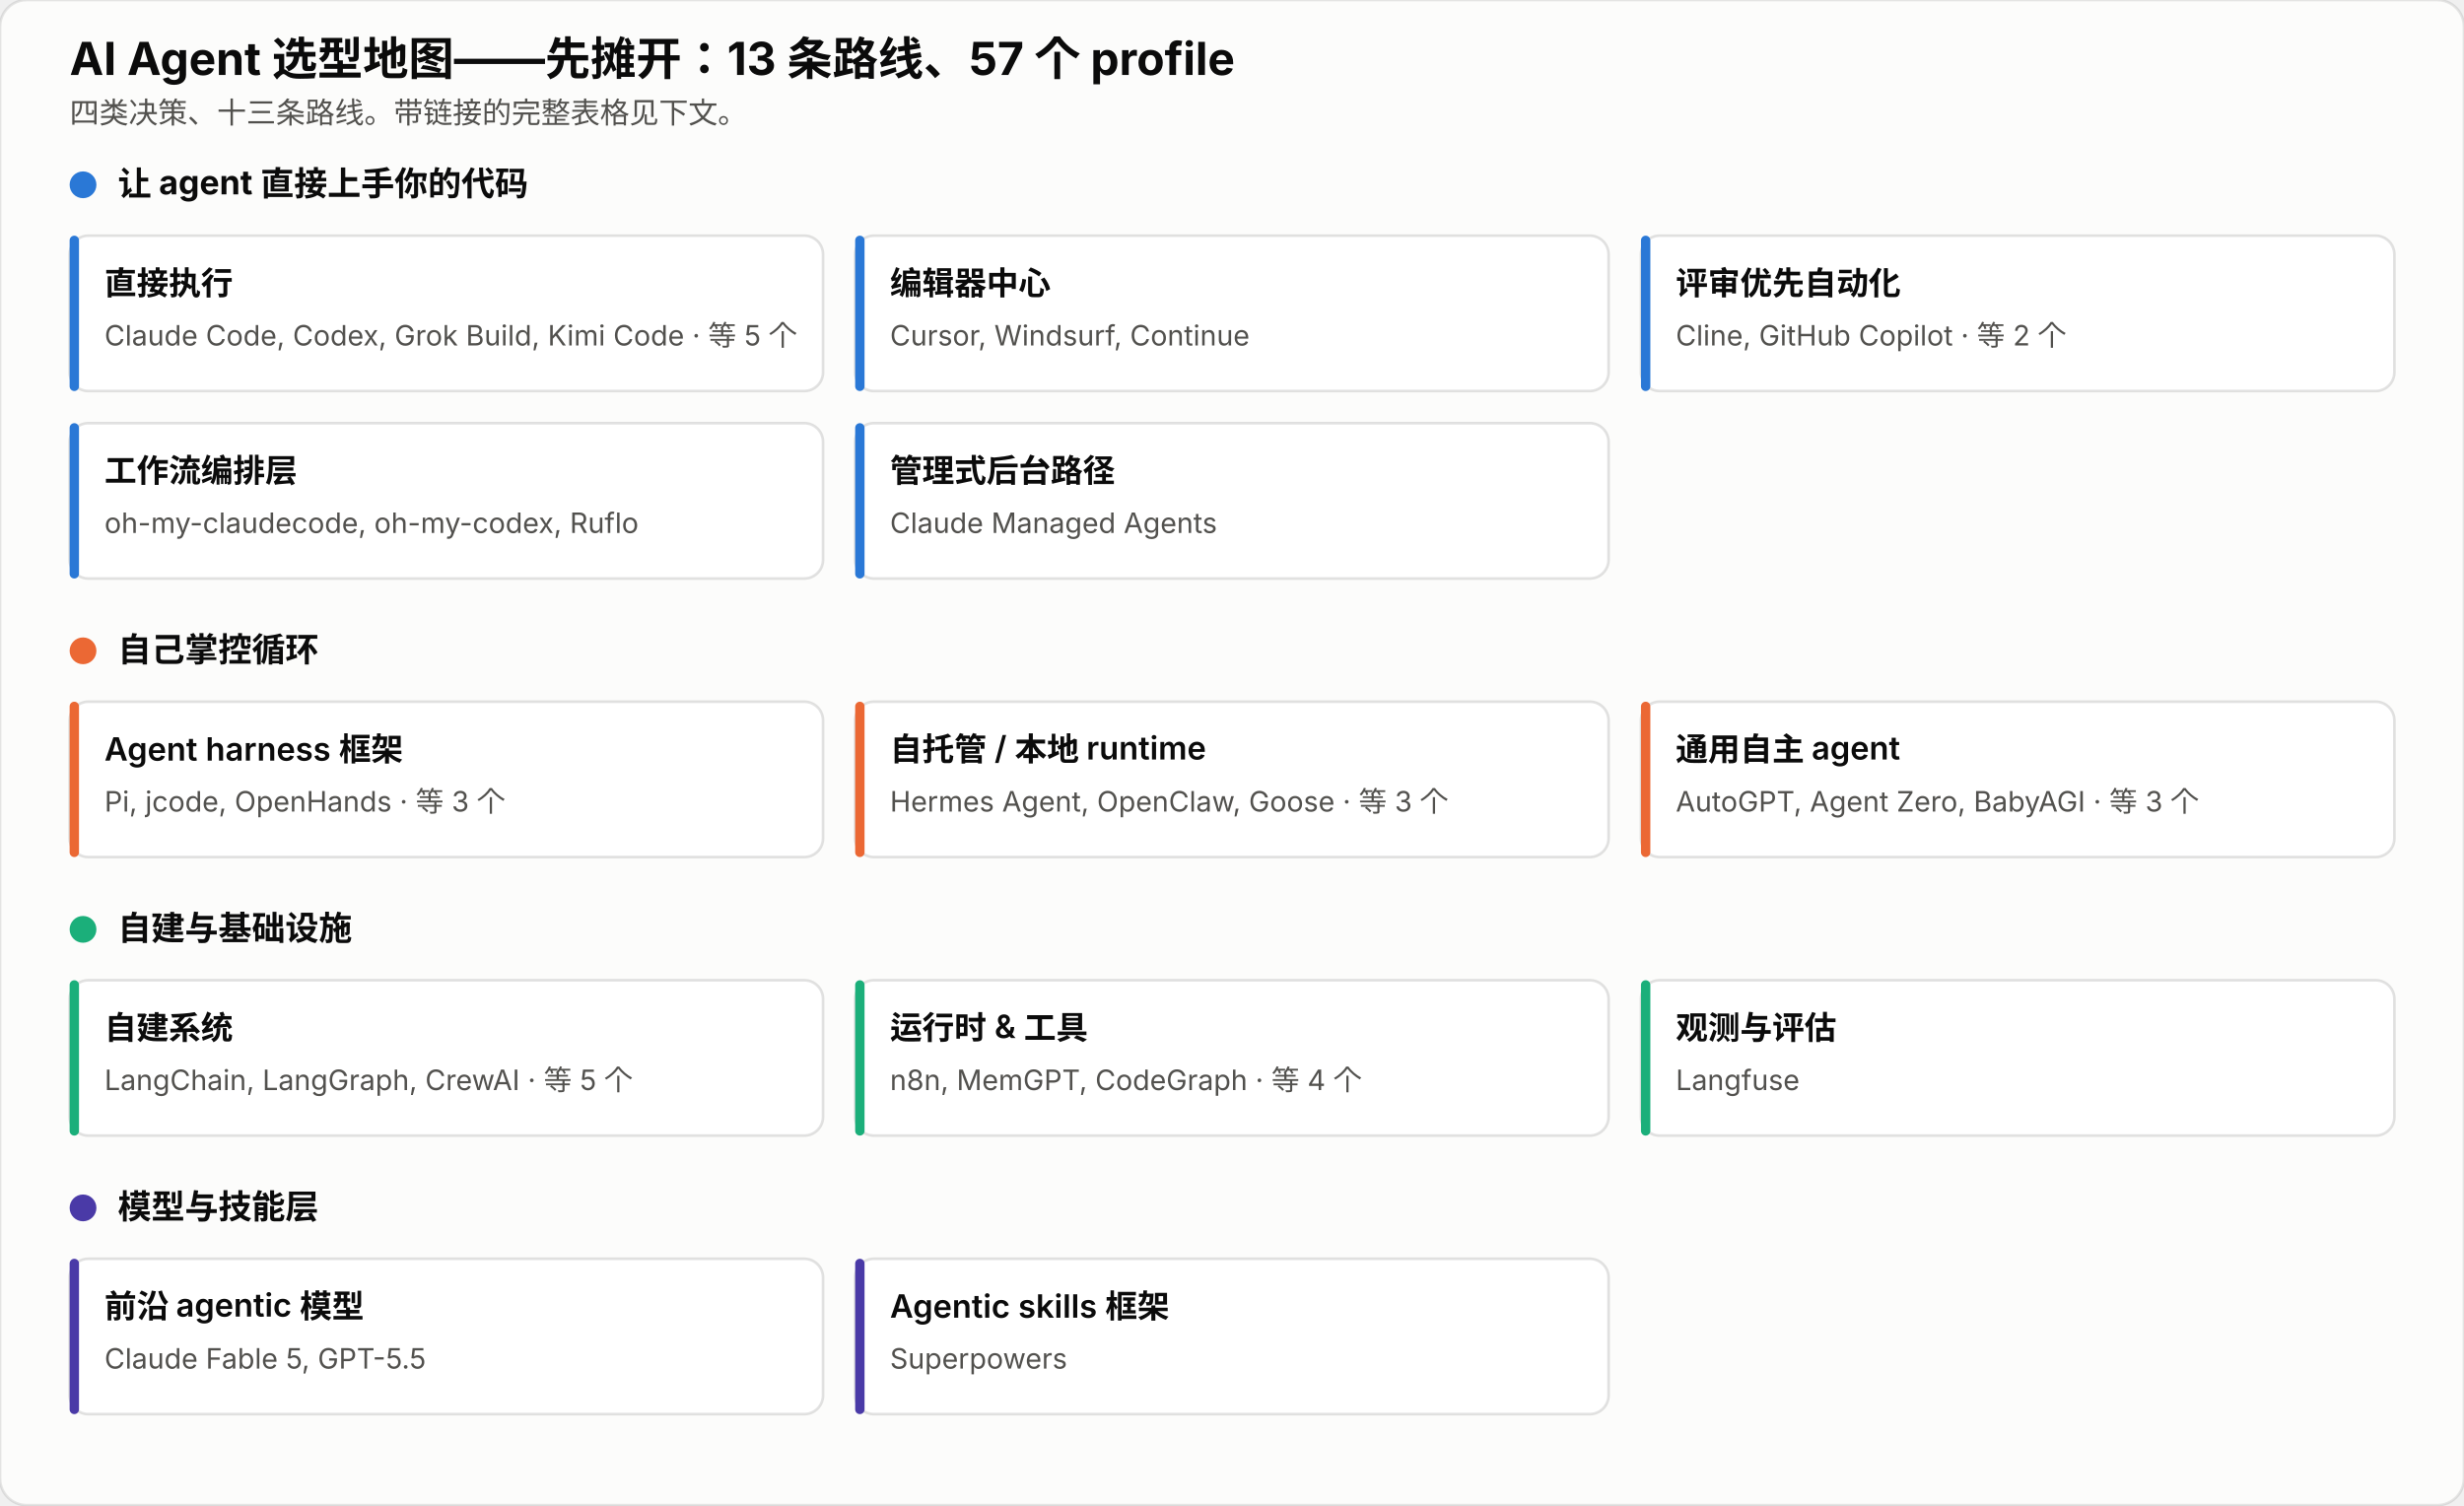
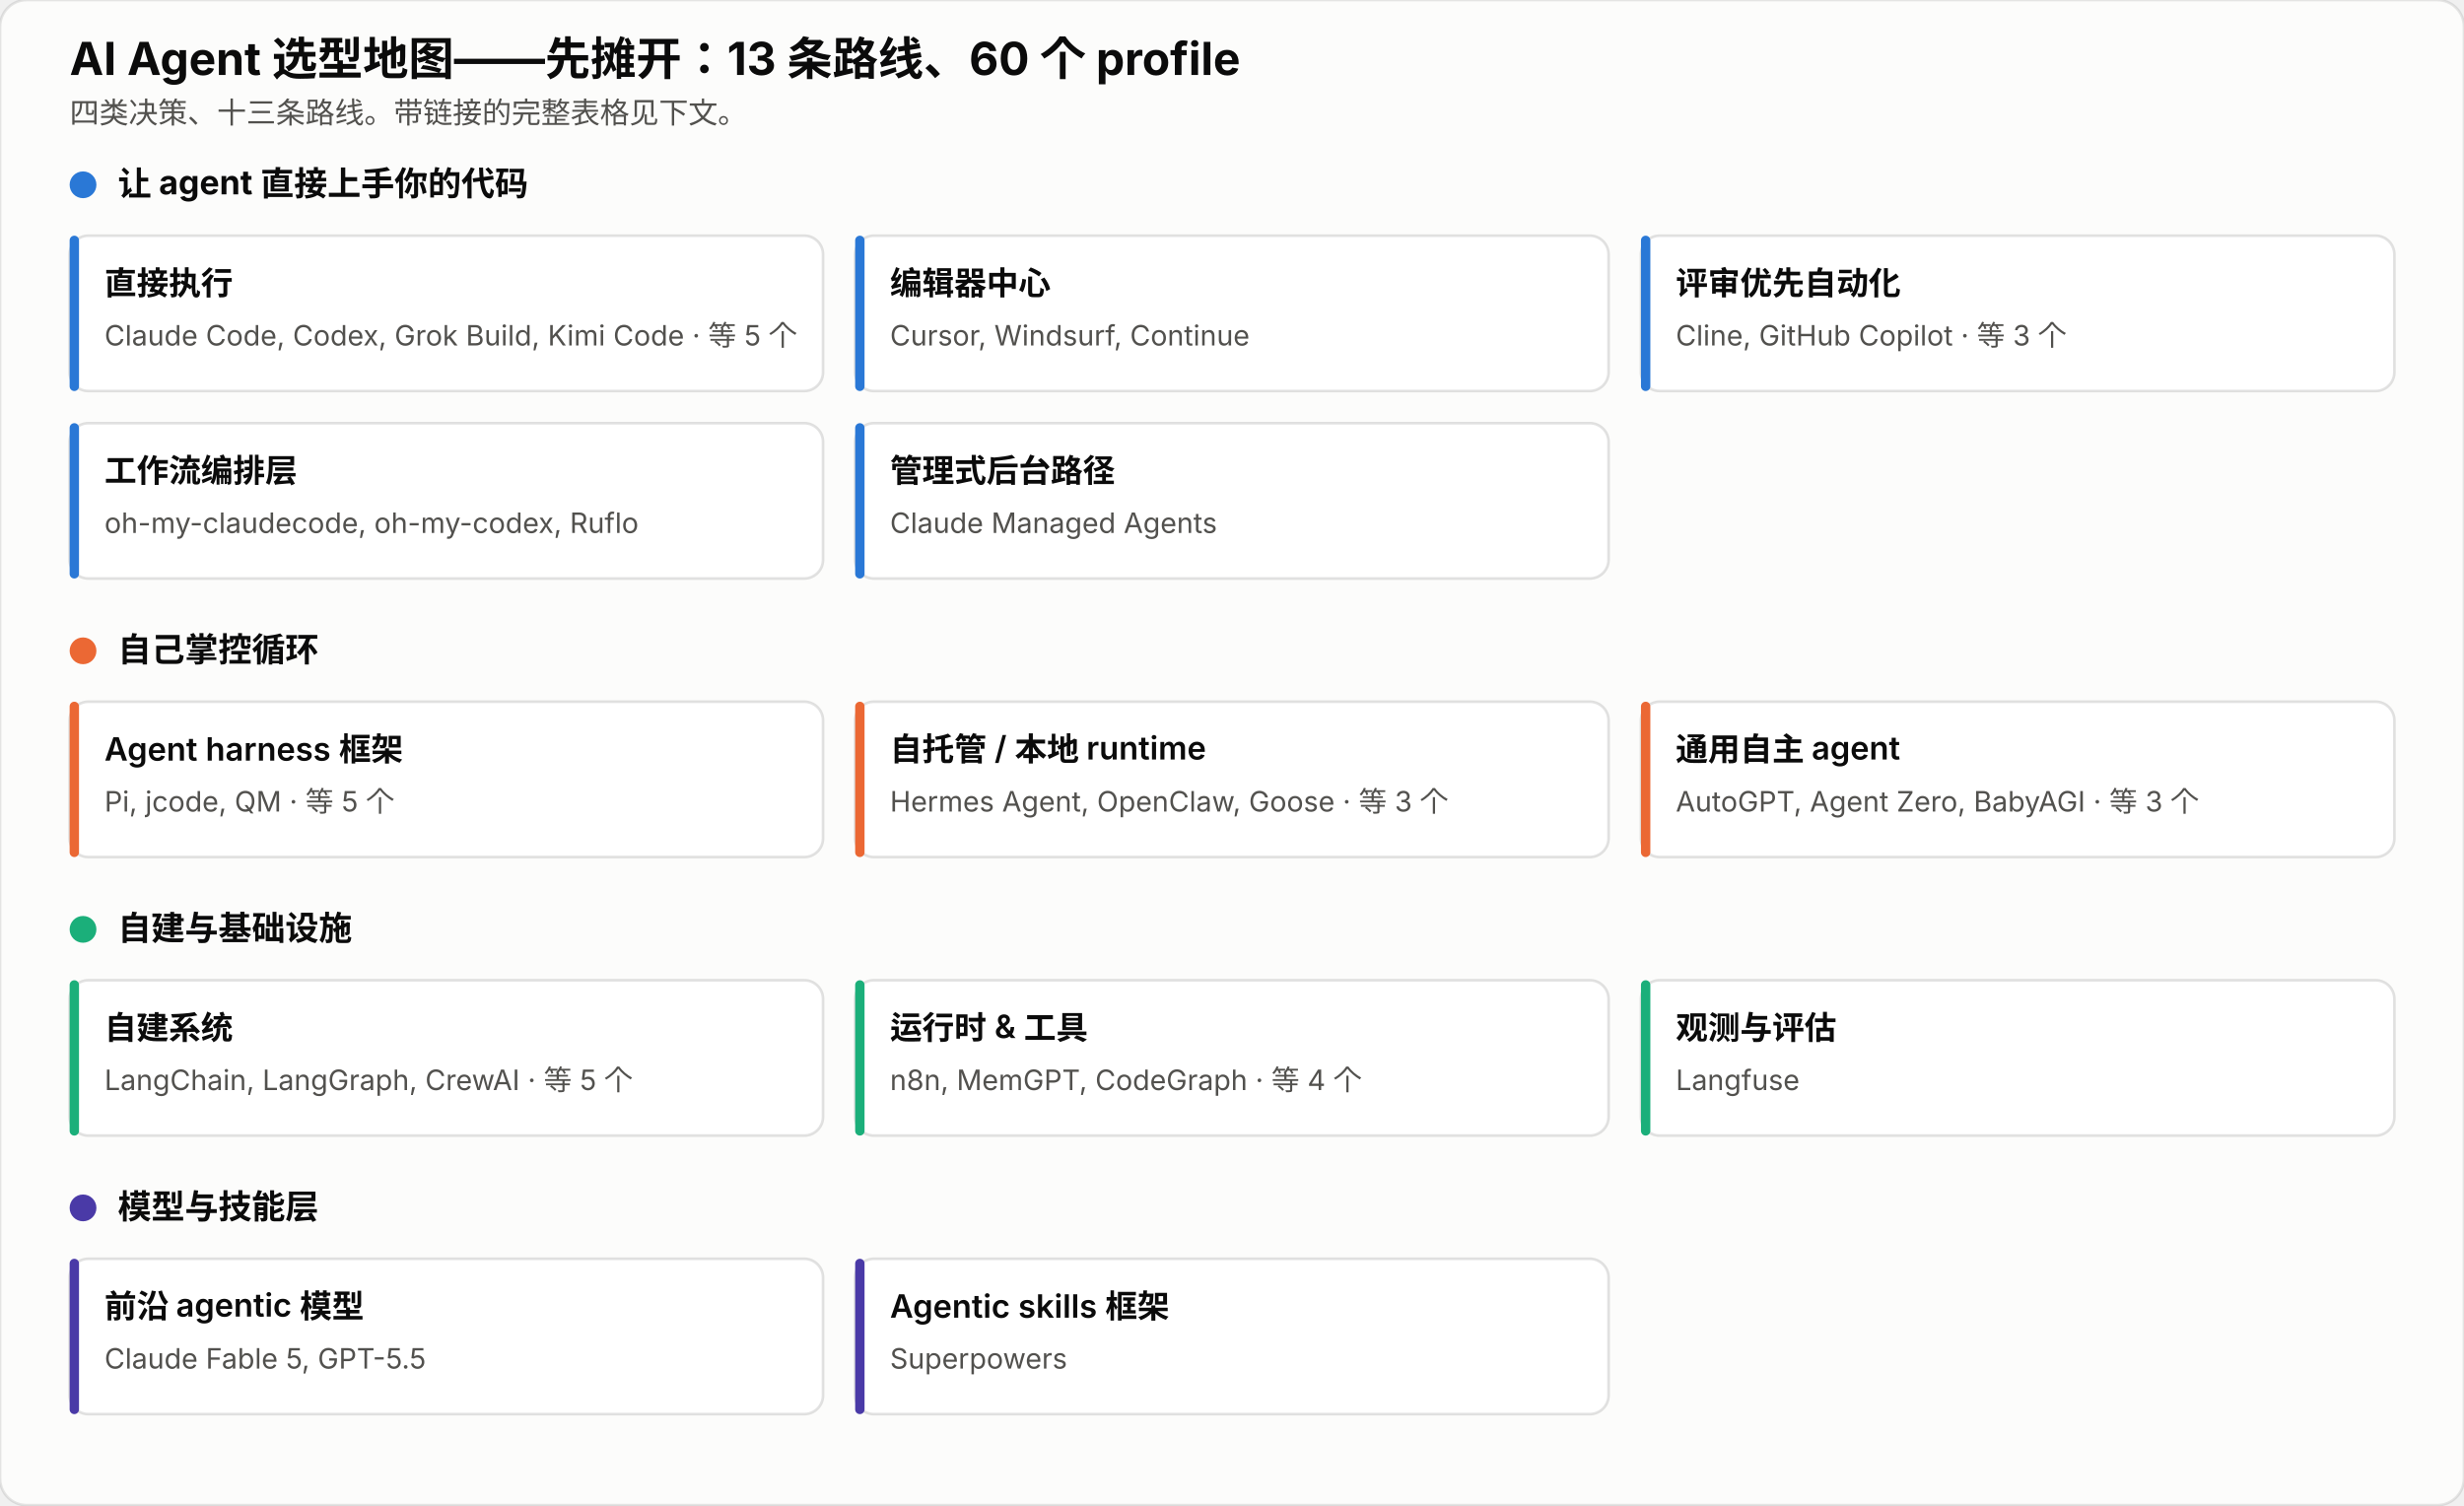
<svg xmlns="http://www.w3.org/2000/svg" width="920" height="562" viewBox="0 0 920 562" font-family="system-ui, -apple-system, sans-serif">
  <rect width="920" height="562" rx="10" fill="#fcfcfb" stroke="rgba(11,11,11,0.10)" />
-   <text x="26" y="28" font-size="17" font-weight="700" fill="#0b0b0b">AI Agent 选型地图——先摊开：13 条路线、57 个 profile</text>
+   <text x="26" y="28" font-size="17" font-weight="700" fill="#0b0b0b">AI Agent 选型地图——先摊开：13 条路线、60 个 profile</text>
  <text x="26" y="46" font-size="11" fill="#52514e">四类决策、十三条路线。带链接的完整表格见下文。</text>
  <circle cx="31" cy="69" r="5" fill="#2a78d6" />
  <text x="44" y="73" font-size="12.5" font-weight="700" fill="#0b0b0b">让 agent 直接上手你的代码</text>
  <rect x="26.0" y="88.0" width="281.3" height="58" rx="7" fill="#ffffff" stroke="rgba(11,11,11,0.12)" />
  <rect x="26.0" y="88.0" width="3.5" height="58" rx="1.75" fill="#2a78d6" />
  <text x="39.0" y="110.0" font-size="12" font-weight="600" fill="#0b0b0b">直接执行</text>
  <text x="39.0" y="129.0" font-size="10.5" fill="#52514e">Claude Code, Codex, Grok Build, Kimi Code · 等 5 个</text>
  <rect x="319.3" y="88.0" width="281.3" height="58" rx="7" fill="#ffffff" stroke="rgba(11,11,11,0.12)" />
  <rect x="319.3" y="88.0" width="3.5" height="58" rx="1.75" fill="#2a78d6" />
  <text x="332.3" y="110.0" font-size="12" font-weight="600" fill="#0b0b0b">编辑器中心</text>
  <text x="332.3" y="129.0" font-size="10.5" fill="#52514e">Cursor, Windsurf, Continue</text>
  <rect x="612.7" y="88.0" width="281.3" height="58" rx="7" fill="#ffffff" stroke="rgba(11,11,11,0.12)" />
  <rect x="612.7" y="88.0" width="3.5" height="58" rx="1.75" fill="#2a78d6" />
  <text x="625.7" y="110.0" font-size="12" font-weight="600" fill="#0b0b0b">评审优先自动化</text>
-   <text x="625.7" y="129.0" font-size="10.5" fill="#52514e">Cline, GitHub Copilot · 等 2 个</text>
+   <text x="625.7" y="129.0" font-size="10.5" fill="#52514e">Cline, GitHub Copilot · 等 3 个</text>
  <rect x="26.0" y="158.0" width="281.3" height="58" rx="7" fill="#ffffff" stroke="rgba(11,11,11,0.12)" />
  <rect x="26.0" y="158.0" width="3.5" height="58" rx="1.75" fill="#2a78d6" />
  <text x="39.0" y="180.0" font-size="12" font-weight="600" fill="#0b0b0b">工作流编排层</text>
  <text x="39.0" y="199.0" font-size="10.5" fill="#52514e">oh-my-claudecode, oh-my-codex, Ruflo</text>
  <rect x="319.3" y="158.0" width="281.3" height="58" rx="7" fill="#ffffff" stroke="rgba(11,11,11,0.12)" />
  <rect x="319.3" y="158.0" width="3.5" height="58" rx="1.75" fill="#2a78d6" />
  <text x="332.3" y="180.0" font-size="12" font-weight="600" fill="#0b0b0b">管理式后台路径</text>
  <text x="332.3" y="199.0" font-size="10.5" fill="#52514e">Claude Managed Agents</text>
  <circle cx="31" cy="243" r="5" fill="#eb6834" />
  <text x="44" y="247" font-size="12.5" font-weight="700" fill="#0b0b0b">自己掌控循环</text>
  <rect x="26.0" y="262.0" width="281.3" height="58" rx="7" fill="#ffffff" stroke="rgba(11,11,11,0.12)" />
  <rect x="26.0" y="262.0" width="3.5" height="58" rx="1.75" fill="#eb6834" />
  <text x="39.0" y="284.0" font-size="12" font-weight="600" fill="#0b0b0b">Agent harness 框架</text>
-   <text x="39.0" y="303.0" font-size="10.5" fill="#52514e">Pi, jcode, OpenHands · 等 3 个</text>
+   <text x="39.0" y="303.0" font-size="10.5" fill="#52514e">Pi, jcode, QM · 等 5 个</text>
  <rect x="319.3" y="262.0" width="281.3" height="58" rx="7" fill="#ffffff" stroke="rgba(11,11,11,0.12)" />
  <rect x="319.3" y="262.0" width="3.5" height="58" rx="1.75" fill="#eb6834" />
  <text x="332.3" y="284.0" font-size="12" font-weight="600" fill="#0b0b0b">自托管 / 本地 runtime</text>
  <text x="332.3" y="303.0" font-size="10.5" fill="#52514e">Hermes Agent, OpenClaw, Goose · 等 3 个</text>
  <rect x="612.7" y="262.0" width="281.3" height="58" rx="7" fill="#ffffff" stroke="rgba(11,11,11,0.12)" />
  <rect x="612.7" y="262.0" width="3.5" height="58" rx="1.75" fill="#eb6834" />
  <text x="625.7" y="284.0" font-size="12" font-weight="600" fill="#0b0b0b">通用自主 agent</text>
  <text x="625.7" y="303.0" font-size="10.5" fill="#52514e">AutoGPT, Agent Zero, BabyAGI · 等 3 个</text>
  <circle cx="31" cy="347" r="5" fill="#1baf7a" />
  <text x="44" y="351" font-size="12.5" font-weight="700" fill="#0b0b0b">自建与基础设施</text>
  <rect x="26.0" y="366.0" width="281.3" height="58" rx="7" fill="#ffffff" stroke="rgba(11,11,11,0.12)" />
  <rect x="26.0" y="366.0" width="3.5" height="58" rx="1.75" fill="#1baf7a" />
  <text x="39.0" y="388.0" font-size="12" font-weight="600" fill="#0b0b0b">自建系统</text>
  <text x="39.0" y="407.0" font-size="10.5" fill="#52514e">LangChain, LangGraph, CrewAI · 等 5 个</text>
  <rect x="319.3" y="366.0" width="281.3" height="58" rx="7" fill="#ffffff" stroke="rgba(11,11,11,0.12)" />
  <rect x="319.3" y="366.0" width="3.5" height="58" rx="1.75" fill="#1baf7a" />
  <text x="332.3" y="388.0" font-size="12" font-weight="600" fill="#0b0b0b">运行时 &amp; 工具</text>
  <text x="332.3" y="407.0" font-size="10.5" fill="#52514e">n8n, MemGPT, CodeGraph · 等 4 个</text>
  <rect x="612.7" y="366.0" width="281.3" height="58" rx="7" fill="#ffffff" stroke="rgba(11,11,11,0.12)" />
  <rect x="612.7" y="366.0" width="3.5" height="58" rx="1.75" fill="#1baf7a" />
  <text x="625.7" y="388.0" font-size="12" font-weight="600" fill="#0b0b0b">观测与评估</text>
  <text x="625.7" y="407.0" font-size="10.5" fill="#52514e">Langfuse</text>
  <circle cx="31" cy="451" r="5" fill="#4a3aa7" />
  <text x="44" y="455" font-size="12.5" font-weight="700" fill="#0b0b0b">模型与技能层</text>
  <rect x="26.0" y="470.0" width="281.3" height="58" rx="7" fill="#ffffff" stroke="rgba(11,11,11,0.12)" />
  <rect x="26.0" y="470.0" width="3.5" height="58" rx="1.75" fill="#4a3aa7" />
  <text x="39.0" y="492.0" font-size="12" font-weight="600" fill="#0b0b0b">前沿 agentic 模型</text>
  <text x="39.0" y="511.0" font-size="10.5" fill="#52514e">Claude Fable 5, GPT-5.5</text>
  <rect x="319.3" y="470.0" width="281.3" height="58" rx="7" fill="#ffffff" stroke="rgba(11,11,11,0.12)" />
  <rect x="319.3" y="470.0" width="3.5" height="58" rx="1.75" fill="#4a3aa7" />
  <text x="332.3" y="492.0" font-size="12" font-weight="600" fill="#0b0b0b">Agentic skills 框架</text>
  <text x="332.3" y="511.0" font-size="10.5" fill="#52514e">Superpowers</text>
</svg>
